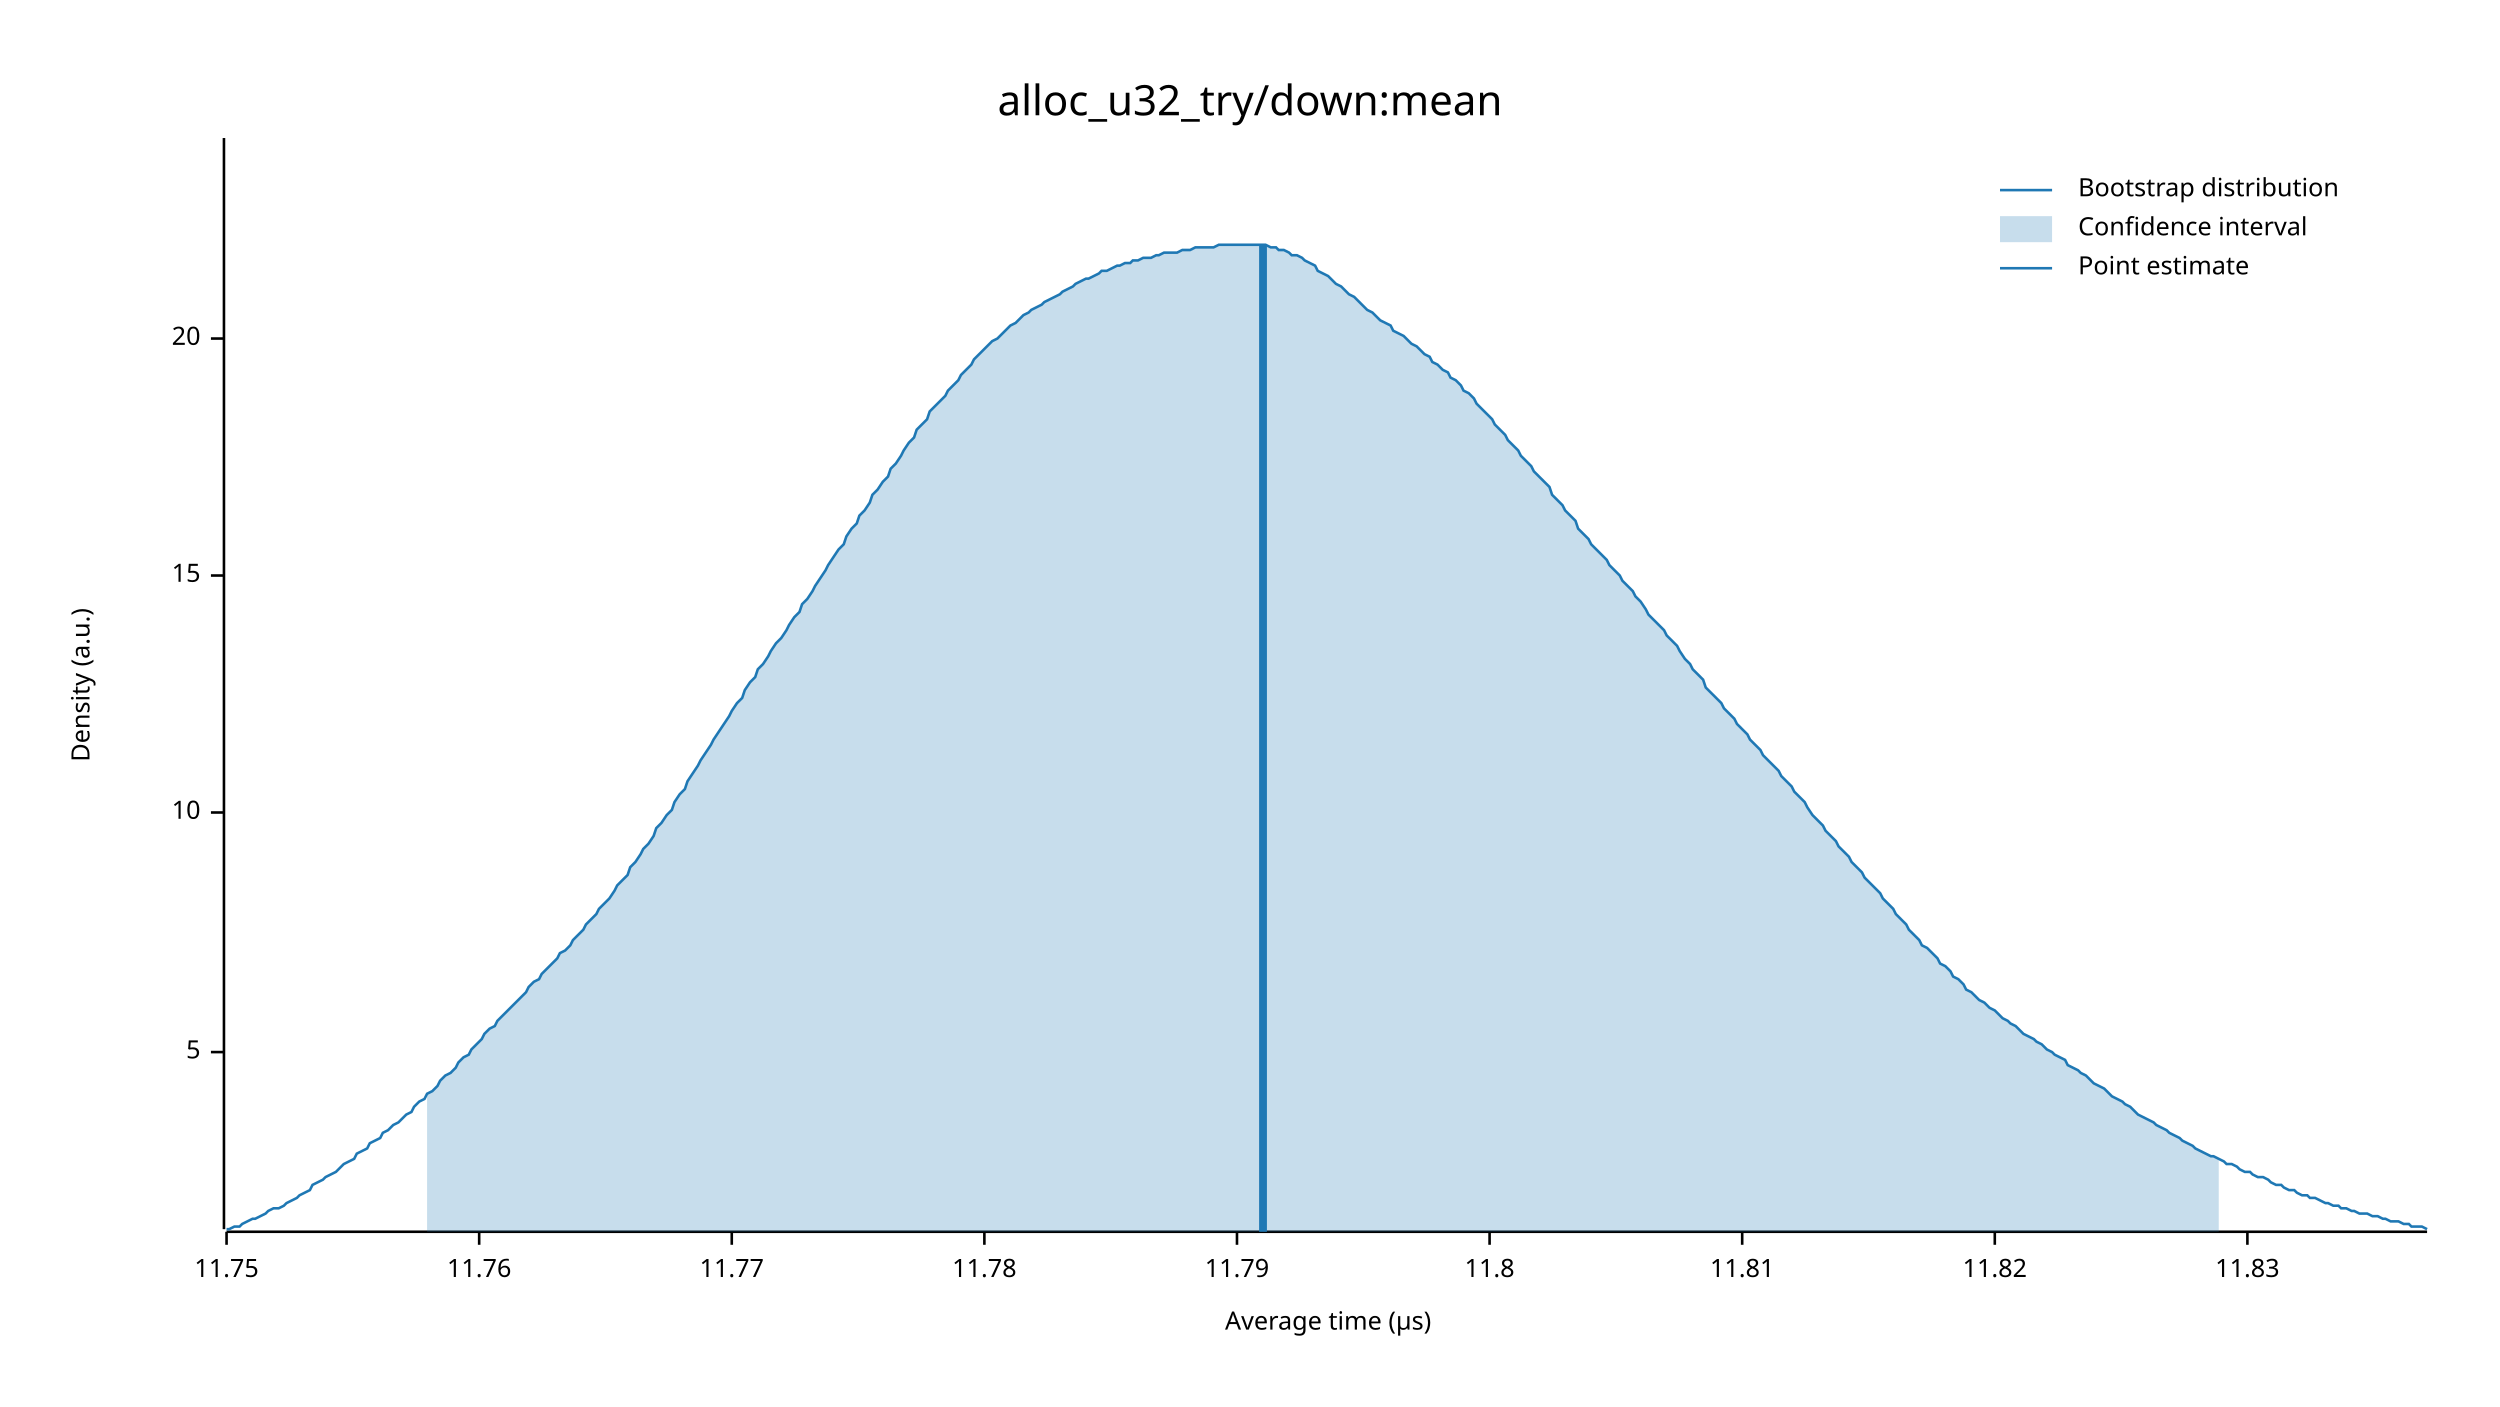
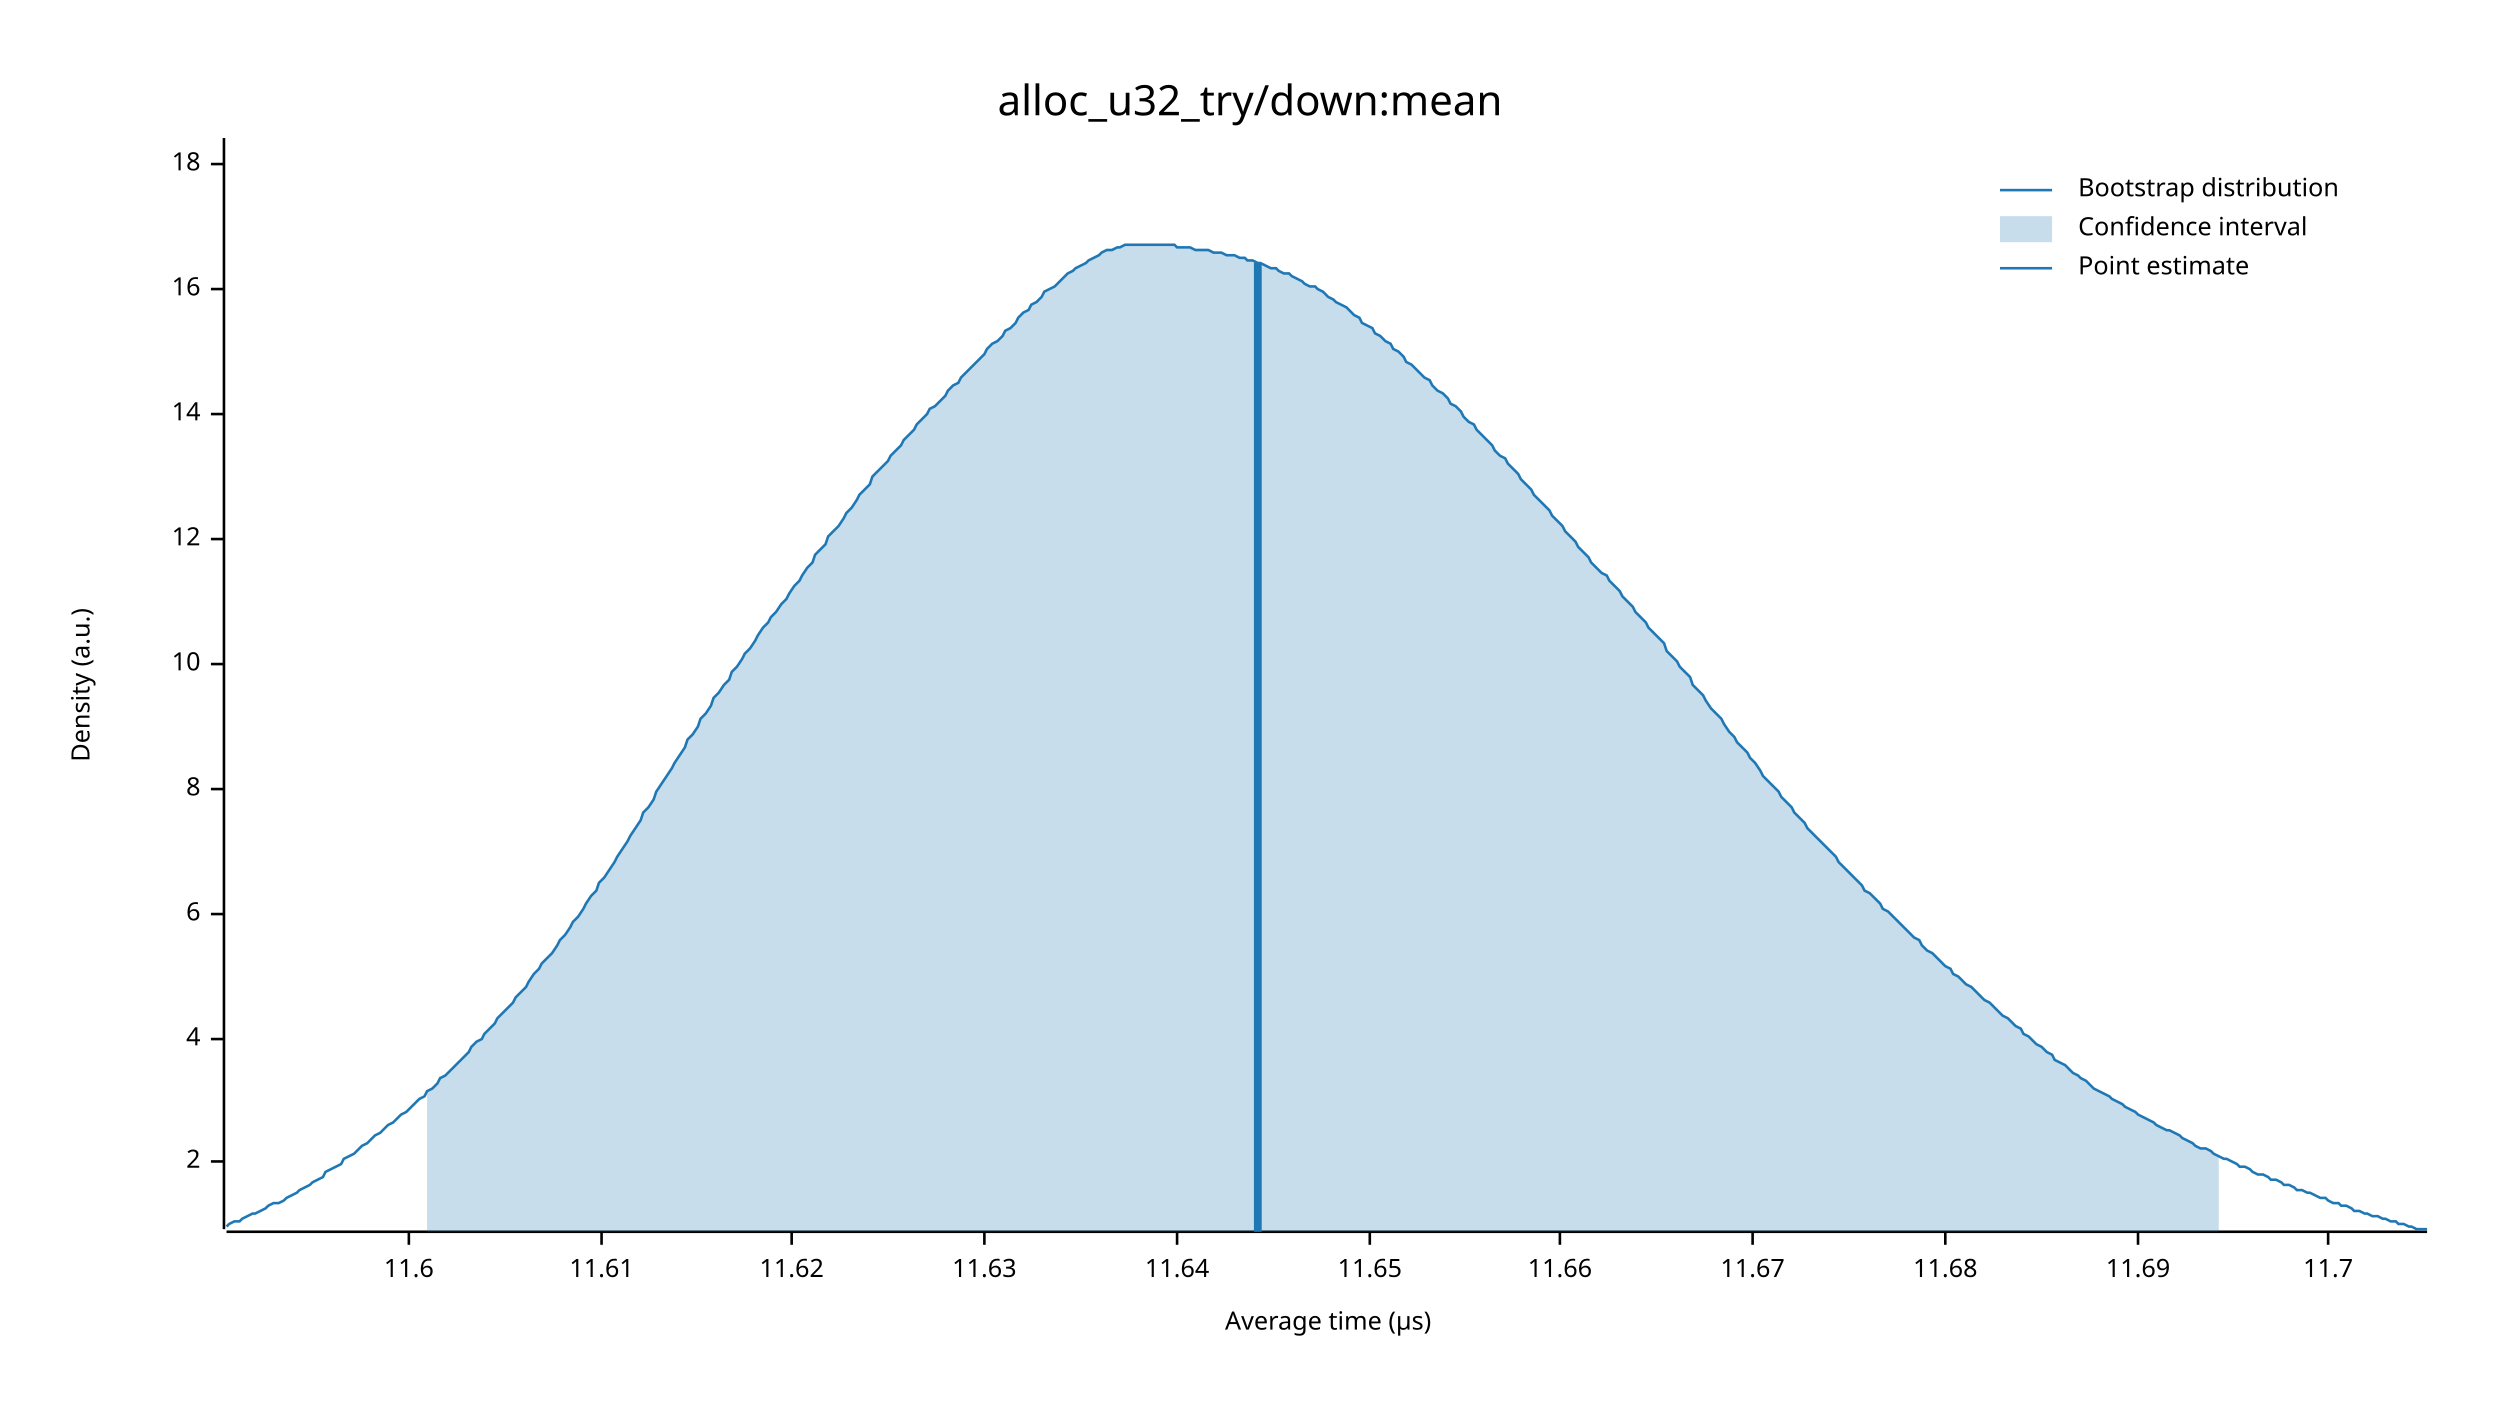
<svg xmlns="http://www.w3.org/2000/svg" width="960" height="540" viewBox="0 0 960 540">
  <text x="480" y="32" dy="0.76em" text-anchor="middle" font-family="sans-serif" font-size="16.129" opacity="1" fill="#000000">
alloc_u32_try/down:mean
</text>
  <text x="27" y="263" dy="0.76em" text-anchor="middle" font-family="sans-serif" font-size="9.677" opacity="1" fill="#000000" transform="rotate(270, 27, 263)">
Density (a.u.)
</text>
  <text x="510" y="513" dy="-0.5ex" text-anchor="middle" font-family="sans-serif" font-size="9.677" opacity="1" fill="#000000">
Average time (µs)
</text>
  <polyline fill="none" opacity="1" stroke="#000000" stroke-width="1" points="86,53 86,472 " />
-   <text x="77" y="404" dy="0.5ex" text-anchor="end" font-family="sans-serif" font-size="9.677" opacity="1" fill="#000000">
- 5
+   <text x="77" y="446" dy="0.5ex" text-anchor="end" font-family="sans-serif" font-size="9.677" opacity="1" fill="#000000">
+ 2
</text>
-   <polyline fill="none" opacity="1" stroke="#000000" stroke-width="1" points="81,404 86,404 " />
-   <text x="77" y="312" dy="0.5ex" text-anchor="end" font-family="sans-serif" font-size="9.677" opacity="1" fill="#000000">
+   <polyline fill="none" opacity="1" stroke="#000000" stroke-width="1" points="81,446 86,446 " />
+   <text x="77" y="399" dy="0.5ex" text-anchor="end" font-family="sans-serif" font-size="9.677" opacity="1" fill="#000000">
+ 4
+ </text>
+   <polyline fill="none" opacity="1" stroke="#000000" stroke-width="1" points="81,399 86,399 " />
+   <text x="77" y="351" dy="0.5ex" text-anchor="end" font-family="sans-serif" font-size="9.677" opacity="1" fill="#000000">
+ 6
+ </text>
+   <polyline fill="none" opacity="1" stroke="#000000" stroke-width="1" points="81,351 86,351 " />
+   <text x="77" y="303" dy="0.5ex" text-anchor="end" font-family="sans-serif" font-size="9.677" opacity="1" fill="#000000">
+ 8
+ </text>
+   <polyline fill="none" opacity="1" stroke="#000000" stroke-width="1" points="81,303 86,303 " />
+   <text x="77" y="255" dy="0.5ex" text-anchor="end" font-family="sans-serif" font-size="9.677" opacity="1" fill="#000000">
10
</text>
-   <polyline fill="none" opacity="1" stroke="#000000" stroke-width="1" points="81,312 86,312 " />
-   <text x="77" y="221" dy="0.5ex" text-anchor="end" font-family="sans-serif" font-size="9.677" opacity="1" fill="#000000">
- 15
+   <polyline fill="none" opacity="1" stroke="#000000" stroke-width="1" points="81,255 86,255 " />
+   <text x="77" y="207" dy="0.5ex" text-anchor="end" font-family="sans-serif" font-size="9.677" opacity="1" fill="#000000">
+ 12
</text>
-   <polyline fill="none" opacity="1" stroke="#000000" stroke-width="1" points="81,221 86,221 " />
-   <text x="77" y="130" dy="0.5ex" text-anchor="end" font-family="sans-serif" font-size="9.677" opacity="1" fill="#000000">
- 20
+   <polyline fill="none" opacity="1" stroke="#000000" stroke-width="1" points="81,207 86,207 " />
+   <text x="77" y="159" dy="0.5ex" text-anchor="end" font-family="sans-serif" font-size="9.677" opacity="1" fill="#000000">
+ 14
</text>
-   <polyline fill="none" opacity="1" stroke="#000000" stroke-width="1" points="81,130 86,130 " />
+   <polyline fill="none" opacity="1" stroke="#000000" stroke-width="1" points="81,159 86,159 " />
+   <text x="77" y="111" dy="0.5ex" text-anchor="end" font-family="sans-serif" font-size="9.677" opacity="1" fill="#000000">
+ 16
+ </text>
+   <polyline fill="none" opacity="1" stroke="#000000" stroke-width="1" points="81,111 86,111 " />
+   <text x="77" y="63" dy="0.5ex" text-anchor="end" font-family="sans-serif" font-size="9.677" opacity="1" fill="#000000">
+ 18
+ </text>
+   <polyline fill="none" opacity="1" stroke="#000000" stroke-width="1" points="81,63 86,63 " />
  <polyline fill="none" opacity="1" stroke="#000000" stroke-width="1" points="87,473 932,473 " />
-   <text x="87" y="483" dy="0.76em" text-anchor="middle" font-family="sans-serif" font-size="9.677" opacity="1" fill="#000000">
- 11.75
+   <text x="157" y="483" dy="0.76em" text-anchor="middle" font-family="sans-serif" font-size="9.677" opacity="1" fill="#000000">
+ 11.6
</text>
-   <polyline fill="none" opacity="1" stroke="#000000" stroke-width="1" points="87,473 87,478 " />
-   <text x="184" y="483" dy="0.76em" text-anchor="middle" font-family="sans-serif" font-size="9.677" opacity="1" fill="#000000">
- 11.76
+   <polyline fill="none" opacity="1" stroke="#000000" stroke-width="1" points="157,473 157,478 " />
+   <text x="231" y="483" dy="0.76em" text-anchor="middle" font-family="sans-serif" font-size="9.677" opacity="1" fill="#000000">
+ 11.61
</text>
-   <polyline fill="none" opacity="1" stroke="#000000" stroke-width="1" points="184,473 184,478 " />
-   <text x="281" y="483" dy="0.76em" text-anchor="middle" font-family="sans-serif" font-size="9.677" opacity="1" fill="#000000">
- 11.77
+   <polyline fill="none" opacity="1" stroke="#000000" stroke-width="1" points="231,473 231,478 " />
+   <text x="304" y="483" dy="0.76em" text-anchor="middle" font-family="sans-serif" font-size="9.677" opacity="1" fill="#000000">
+ 11.62
</text>
-   <polyline fill="none" opacity="1" stroke="#000000" stroke-width="1" points="281,473 281,478 " />
+   <polyline fill="none" opacity="1" stroke="#000000" stroke-width="1" points="304,473 304,478 " />
  <text x="378" y="483" dy="0.76em" text-anchor="middle" font-family="sans-serif" font-size="9.677" opacity="1" fill="#000000">
- 11.78
+ 11.63
</text>
  <polyline fill="none" opacity="1" stroke="#000000" stroke-width="1" points="378,473 378,478 " />
-   <text x="475" y="483" dy="0.76em" text-anchor="middle" font-family="sans-serif" font-size="9.677" opacity="1" fill="#000000">
- 11.79
+   <text x="452" y="483" dy="0.76em" text-anchor="middle" font-family="sans-serif" font-size="9.677" opacity="1" fill="#000000">
+ 11.64
</text>
-   <polyline fill="none" opacity="1" stroke="#000000" stroke-width="1" points="475,473 475,478 " />
-   <text x="572" y="483" dy="0.76em" text-anchor="middle" font-family="sans-serif" font-size="9.677" opacity="1" fill="#000000">
- 11.8
+   <polyline fill="none" opacity="1" stroke="#000000" stroke-width="1" points="452,473 452,478 " />
+   <text x="526" y="483" dy="0.76em" text-anchor="middle" font-family="sans-serif" font-size="9.677" opacity="1" fill="#000000">
+ 11.65
</text>
-   <polyline fill="none" opacity="1" stroke="#000000" stroke-width="1" points="572,473 572,478 " />
-   <text x="669" y="483" dy="0.76em" text-anchor="middle" font-family="sans-serif" font-size="9.677" opacity="1" fill="#000000">
- 11.81
+   <polyline fill="none" opacity="1" stroke="#000000" stroke-width="1" points="526,473 526,478 " />
+   <text x="599" y="483" dy="0.76em" text-anchor="middle" font-family="sans-serif" font-size="9.677" opacity="1" fill="#000000">
+ 11.66
</text>
-   <polyline fill="none" opacity="1" stroke="#000000" stroke-width="1" points="669,473 669,478 " />
-   <text x="766" y="483" dy="0.76em" text-anchor="middle" font-family="sans-serif" font-size="9.677" opacity="1" fill="#000000">
- 11.82
+   <polyline fill="none" opacity="1" stroke="#000000" stroke-width="1" points="599,473 599,478 " />
+   <text x="673" y="483" dy="0.76em" text-anchor="middle" font-family="sans-serif" font-size="9.677" opacity="1" fill="#000000">
+ 11.67
</text>
-   <polyline fill="none" opacity="1" stroke="#000000" stroke-width="1" points="766,473 766,478 " />
-   <text x="863" y="483" dy="0.76em" text-anchor="middle" font-family="sans-serif" font-size="9.677" opacity="1" fill="#000000">
- 11.83
+   <polyline fill="none" opacity="1" stroke="#000000" stroke-width="1" points="673,473 673,478 " />
+   <text x="747" y="483" dy="0.76em" text-anchor="middle" font-family="sans-serif" font-size="9.677" opacity="1" fill="#000000">
+ 11.68
</text>
-   <polyline fill="none" opacity="1" stroke="#000000" stroke-width="1" points="863,473 863,478 " />
-   <polyline fill="none" opacity="1" stroke="#1F78B4" stroke-width="1" points="87,472 88,472 90,471 92,471 93,470 95,469 97,468 98,468 100,467 102,466 103,465 105,464 107,464 109,463 110,462 112,461 114,460 115,459 117,458 119,457 120,455 122,454 124,453 125,452 127,451 129,450 131,448 132,447 134,446 136,445 137,443 139,442 141,441 142,439 144,438 146,437 147,435 149,434 151,432 153,431 154,430 156,428 158,427 159,425 161,423 163,422 164,420 166,419 168,417 169,415 171,413 173,412 175,410 176,408 178,406 180,405 181,403 183,401 185,399 186,397 188,395 190,394 191,392 193,390 195,388 197,386 198,385 200,383 202,381 203,379 205,377 207,376 208,374 210,372 212,370 214,368 215,366 217,365 219,363 220,361 222,359 224,357 225,355 227,353 229,351 230,349 232,347 234,345 236,342 237,340 239,338 241,336 242,333 244,331 246,328 247,326 249,324 251,321 252,318 254,316 256,313 258,311 259,308 261,305 263,303 264,300 266,297 268,294 269,292 271,289 273,286 274,284 276,281 278,278 280,275 281,273 283,270 285,268 286,265 288,262 290,260 291,257 293,255 295,252 296,250 298,247 300,245 302,242 303,240 305,237 307,235 308,232 310,230 312,227 313,225 315,222 317,219 318,217 320,214 322,211 324,209 325,206 327,203 329,201 330,198 332,196 334,193 335,190 337,188 339,185 341,183 342,180 344,178 346,175 347,173 349,170 351,168 352,165 354,163 356,161 357,158 359,156 361,154 363,152 364,150 366,148 368,146 369,144 371,142 373,140 374,138 376,136 378,134 379,133 381,131 383,130 385,128 386,127 388,125 390,124 391,123 393,121 395,120 396,119 398,118 400,117 401,116 403,115 405,114 407,113 408,112 410,111 412,110 413,109 415,108 417,107 418,107 420,106 422,105 423,104 425,104 427,103 429,102 430,102 432,101 434,101 435,100 437,100 439,99 440,99 442,99 444,98 445,98 447,97 449,97 451,97 452,97 454,96 456,96 457,96 459,95 461,95 462,95 464,95 466,95 468,94 469,94 471,94 473,94 474,94 476,94 478,94 479,94 481,94 483,94 484,94 486,94 488,95 490,95 491,96 493,96 495,97 496,98 498,98 500,99 501,100 503,101 505,102 506,104 508,105 510,106 512,108 513,109 515,110 517,112 518,113 520,114 522,116 523,117 525,119 527,120 528,121 530,123 532,124 534,125 535,127 537,128 539,129 540,130 542,132 544,133 545,134 547,136 549,137 550,139 552,140 554,142 556,143 557,145 559,146 561,148 562,150 564,151 566,153 567,155 569,157 571,159 573,161 574,163 576,165 578,167 579,169 581,171 583,173 584,175 586,177 588,179 589,181 591,183 593,185 595,187 596,190 598,192 600,194 601,196 603,198 605,200 606,203 608,205 610,207 611,209 613,211 615,213 617,215 618,217 620,219 622,221 623,223 625,225 627,227 628,229 630,231 632,234 633,236 635,238 637,240 639,242 640,244 642,246 644,248 645,250 647,253 649,255 650,257 652,259 654,261 655,264 657,266 659,268 661,270 662,272 664,274 666,276 667,278 669,280 671,282 672,284 674,286 676,288 677,290 679,292 681,294 683,296 684,298 686,300 688,302 689,304 691,306 693,308 694,310 696,313 698,315 700,317 701,319 703,321 705,323 706,325 708,327 710,329 711,331 713,333 715,335 716,337 718,339 720,341 722,343 723,345 725,347 727,349 728,351 730,353 732,355 733,357 735,359 737,361 738,363 740,364 742,366 744,368 745,370 747,371 749,373 750,375 752,376 754,378 755,380 757,381 759,383 760,384 762,385 764,387 766,388 767,389 769,391 771,392 772,393 774,394 776,396 777,397 779,398 781,399 782,400 784,401 786,403 788,404 789,405 791,406 793,407 794,409 796,410 798,411 799,412 801,413 803,415 804,416 806,417 808,418 810,420 811,421 813,422 815,423 816,424 818,425 820,427 821,428 823,429 825,430 827,431 828,432 830,433 832,434 833,435 835,436 837,437 838,438 840,439 842,440 843,441 845,442 847,443 849,444 850,444 852,445 854,446 855,447 857,447 859,448 860,449 862,450 864,450 865,451 867,452 869,452 871,453 872,454 874,455 876,455 877,456 879,457 881,457 882,458 884,459 886,459 887,460 889,460 891,461 893,462 894,462 896,463 898,463 899,464 901,464 903,465 904,465 906,466 908,466 909,466 911,467 913,467 915,468 916,468 918,469 920,469 921,469 923,470 925,470 926,471 928,471 930,471 932,472 " />
-   <polygon opacity="0.25" fill="#1F78B4" points="164,420 166,419 168,417 169,415 171,413 173,412 175,410 176,408 178,406 180,405 181,403 183,401 185,399 186,397 188,395 190,394 191,392 193,390 195,388 197,386 198,385 200,383 202,381 203,379 205,377 207,376 208,374 210,372 212,370 214,368 215,366 217,365 219,363 220,361 222,359 224,357 225,355 227,353 229,351 230,349 232,347 234,345 236,342 237,340 239,338 241,336 242,333 244,331 246,328 247,326 249,324 251,321 252,318 254,316 256,313 258,311 259,308 261,305 263,303 264,300 266,297 268,294 269,292 271,289 273,286 274,284 276,281 278,278 280,275 281,273 283,270 285,268 286,265 288,262 290,260 291,257 293,255 295,252 296,250 298,247 300,245 302,242 303,240 305,237 307,235 308,232 310,230 312,227 313,225 315,222 317,219 318,217 320,214 322,211 324,209 325,206 327,203 329,201 330,198 332,196 334,193 335,190 337,188 339,185 341,183 342,180 344,178 346,175 347,173 349,170 351,168 352,165 354,163 356,161 357,158 359,156 361,154 363,152 364,150 366,148 368,146 369,144 371,142 373,140 374,138 376,136 378,134 379,133 381,131 383,130 385,128 386,127 388,125 390,124 391,123 393,121 395,120 396,119 398,118 400,117 401,116 403,115 405,114 407,113 408,112 410,111 412,110 413,109 415,108 417,107 418,107 420,106 422,105 423,104 425,104 427,103 429,102 430,102 432,101 434,101 435,100 437,100 439,99 440,99 442,99 444,98 445,98 447,97 449,97 451,97 452,97 454,96 456,96 457,96 459,95 461,95 462,95 464,95 466,95 468,94 469,94 471,94 473,94 474,94 476,94 478,94 479,94 481,94 483,94 484,94 486,94 488,95 490,95 491,96 493,96 495,97 496,98 498,98 500,99 501,100 503,101 505,102 506,104 508,105 510,106 512,108 513,109 515,110 517,112 518,113 520,114 522,116 523,117 525,119 527,120 528,121 530,123 532,124 534,125 535,127 537,128 539,129 540,130 542,132 544,133 545,134 547,136 549,137 550,139 552,140 554,142 556,143 557,145 559,146 561,148 562,150 564,151 566,153 567,155 569,157 571,159 573,161 574,163 576,165 578,167 579,169 581,171 583,173 584,175 586,177 588,179 589,181 591,183 593,185 595,187 596,190 598,192 600,194 601,196 603,198 605,200 606,203 608,205 610,207 611,209 613,211 615,213 617,215 618,217 620,219 622,221 623,223 625,225 627,227 628,229 630,231 632,234 633,236 635,238 637,240 639,242 640,244 642,246 644,248 645,250 647,253 649,255 650,257 652,259 654,261 655,264 657,266 659,268 661,270 662,272 664,274 666,276 667,278 669,280 671,282 672,284 674,286 676,288 677,290 679,292 681,294 683,296 684,298 686,300 688,302 689,304 691,306 693,308 694,310 696,313 698,315 700,317 701,319 703,321 705,323 706,325 708,327 710,329 711,331 713,333 715,335 716,337 718,339 720,341 722,343 723,345 725,347 727,349 728,351 730,353 732,355 733,357 735,359 737,361 738,363 740,364 742,366 744,368 745,370 747,371 749,373 750,375 752,376 754,378 755,380 757,381 759,383 760,384 762,385 764,387 766,388 767,389 769,391 771,392 772,393 774,394 776,396 777,397 779,398 781,399 782,400 784,401 786,403 788,404 789,405 791,406 793,407 794,409 796,410 798,411 799,412 801,413 803,415 804,416 806,417 808,418 810,420 811,421 813,422 815,423 816,424 818,425 820,427 821,428 823,429 825,430 827,431 828,432 830,433 832,434 833,435 835,436 837,437 838,438 840,439 842,440 843,441 845,442 847,443 849,444 850,444 852,445 852,473 164,473 " />
-   <polyline fill="none" opacity="1" stroke="#1F78B4" stroke-width="3" points="485,473 485,94 " />
+   <polyline fill="none" opacity="1" stroke="#000000" stroke-width="1" points="747,473 747,478 " />
+   <text x="821" y="483" dy="0.76em" text-anchor="middle" font-family="sans-serif" font-size="9.677" opacity="1" fill="#000000">
+ 11.69
+ </text>
+   <polyline fill="none" opacity="1" stroke="#000000" stroke-width="1" points="821,473 821,478 " />
+   <text x="894" y="483" dy="0.76em" text-anchor="middle" font-family="sans-serif" font-size="9.677" opacity="1" fill="#000000">
+ 11.7
+ </text>
+   <polyline fill="none" opacity="1" stroke="#000000" stroke-width="1" points="894,473 894,478 " />
+   <polyline fill="none" opacity="1" stroke="#1F78B4" stroke-width="1" points="87,471 88,470 90,469 92,469 93,468 95,467 97,466 98,466 100,465 102,464 103,463 105,462 107,462 109,461 110,460 112,459 114,458 115,457 117,456 119,455 120,454 122,453 124,452 125,450 127,449 129,448 131,447 132,445 134,444 136,443 137,442 139,440 141,439 142,438 144,436 146,435 147,434 149,432 151,431 153,429 154,428 156,427 158,425 159,424 161,422 163,421 164,419 166,418 168,416 169,414 171,413 173,411 175,409 176,408 178,406 180,404 181,402 183,400 185,399 186,397 188,395 190,393 191,391 193,389 195,387 197,385 198,383 200,381 202,379 203,377 205,374 207,372 208,370 210,368 212,366 214,363 215,361 217,359 219,356 220,354 222,352 224,349 225,347 227,344 229,342 230,339 232,337 234,334 236,331 237,329 239,326 241,323 242,321 244,318 246,315 247,312 249,310 251,307 252,304 254,301 256,298 258,295 259,293 261,290 263,287 264,284 266,282 268,279 269,276 271,274 273,271 274,268 276,266 278,263 280,261 281,258 283,256 285,253 286,251 288,249 290,246 291,244 293,241 295,239 296,237 298,235 300,232 302,230 303,228 305,225 307,223 308,221 310,218 312,216 313,213 315,211 317,209 318,206 320,204 322,202 324,199 325,197 327,195 329,192 330,190 332,188 334,186 335,183 337,181 339,179 341,177 342,175 344,173 346,171 347,169 349,167 351,165 352,163 354,161 356,159 357,157 359,156 361,154 363,152 364,150 366,148 368,147 369,145 371,143 373,141 374,140 376,138 378,136 379,134 381,132 383,131 385,129 386,127 388,126 390,124 391,122 393,120 395,119 396,117 398,116 400,114 401,112 403,111 405,110 407,108 408,107 410,105 412,104 413,103 415,102 417,101 418,100 420,99 422,98 423,97 425,96 427,96 429,95 430,95 432,94 434,94 435,94 437,94 439,94 440,94 442,94 444,94 445,94 447,94 449,94 451,94 452,95 454,95 456,95 457,95 459,96 461,96 462,96 464,96 466,97 468,97 469,97 471,98 473,98 474,98 476,99 478,99 479,100 481,100 483,101 484,101 486,102 488,103 490,103 491,104 493,105 495,105 496,106 498,107 500,108 501,109 503,110 505,110 506,111 508,112 510,114 512,115 513,116 515,117 517,118 518,119 520,121 522,122 523,124 525,125 527,126 528,128 530,129 532,131 534,132 535,134 537,135 539,137 540,139 542,140 544,142 545,143 547,145 549,146 550,148 552,150 554,151 556,153 557,155 559,156 561,158 562,160 564,162 566,163 567,165 569,167 571,169 573,171 574,173 576,175 578,176 579,178 581,180 583,182 584,184 586,186 588,188 589,190 591,192 593,194 595,196 596,198 598,200 600,202 601,204 603,206 605,208 606,210 608,212 610,214 611,216 613,218 615,220 617,221 618,223 620,225 622,227 623,229 625,231 627,233 628,235 630,237 632,239 633,241 635,243 637,245 639,247 640,250 642,252 644,254 645,256 647,258 649,260 650,263 652,265 654,267 655,269 657,272 659,274 661,276 662,278 664,281 666,283 667,285 669,287 671,289 672,291 674,293 676,296 677,298 679,300 681,302 683,304 684,306 686,308 688,310 689,312 691,314 693,316 694,318 696,320 698,322 700,324 701,325 703,327 705,329 706,331 708,333 710,335 711,336 713,338 715,340 716,342 718,343 720,345 722,347 723,349 725,350 727,352 728,353 730,355 732,357 733,358 735,360 737,361 738,363 740,365 742,366 744,368 745,369 747,371 749,372 750,374 752,375 754,377 755,378 757,379 759,381 760,382 762,384 764,385 766,387 767,388 769,390 771,391 772,392 774,394 776,395 777,397 779,398 781,400 782,401 784,402 786,404 788,405 789,407 791,408 793,409 794,410 796,412 798,413 799,414 801,415 803,417 804,418 806,419 808,420 810,421 811,422 813,423 815,424 816,425 818,426 820,427 821,428 823,429 825,430 827,431 828,432 830,433 832,434 833,434 835,435 837,436 838,437 840,438 842,439 843,440 845,441 847,441 849,442 850,443 852,444 854,445 855,445 857,446 859,447 860,448 862,448 864,449 865,450 867,451 869,451 871,452 872,453 874,453 876,454 877,455 879,455 881,456 882,457 884,457 886,458 887,458 889,459 891,460 893,460 894,461 896,462 898,462 899,463 901,463 903,464 904,465 906,465 908,466 909,466 911,467 913,467 915,468 916,468 918,469 920,469 921,470 923,470 925,471 926,471 928,472 930,472 932,472 " />
+   <polygon opacity="0.25" fill="#1F78B4" points="164,419 166,418 168,416 169,414 171,413 173,411 175,409 176,408 178,406 180,404 181,402 183,400 185,399 186,397 188,395 190,393 191,391 193,389 195,387 197,385 198,383 200,381 202,379 203,377 205,374 207,372 208,370 210,368 212,366 214,363 215,361 217,359 219,356 220,354 222,352 224,349 225,347 227,344 229,342 230,339 232,337 234,334 236,331 237,329 239,326 241,323 242,321 244,318 246,315 247,312 249,310 251,307 252,304 254,301 256,298 258,295 259,293 261,290 263,287 264,284 266,282 268,279 269,276 271,274 273,271 274,268 276,266 278,263 280,261 281,258 283,256 285,253 286,251 288,249 290,246 291,244 293,241 295,239 296,237 298,235 300,232 302,230 303,228 305,225 307,223 308,221 310,218 312,216 313,213 315,211 317,209 318,206 320,204 322,202 324,199 325,197 327,195 329,192 330,190 332,188 334,186 335,183 337,181 339,179 341,177 342,175 344,173 346,171 347,169 349,167 351,165 352,163 354,161 356,159 357,157 359,156 361,154 363,152 364,150 366,148 368,147 369,145 371,143 373,141 374,140 376,138 378,136 379,134 381,132 383,131 385,129 386,127 388,126 390,124 391,122 393,120 395,119 396,117 398,116 400,114 401,112 403,111 405,110 407,108 408,107 410,105 412,104 413,103 415,102 417,101 418,100 420,99 422,98 423,97 425,96 427,96 429,95 430,95 432,94 434,94 435,94 437,94 439,94 440,94 442,94 444,94 445,94 447,94 449,94 451,94 452,95 454,95 456,95 457,95 459,96 461,96 462,96 464,96 466,97 468,97 469,97 471,98 473,98 474,98 476,99 478,99 479,100 481,100 483,101 484,101 486,102 488,103 490,103 491,104 493,105 495,105 496,106 498,107 500,108 501,109 503,110 505,110 506,111 508,112 510,114 512,115 513,116 515,117 517,118 518,119 520,121 522,122 523,124 525,125 527,126 528,128 530,129 532,131 534,132 535,134 537,135 539,137 540,139 542,140 544,142 545,143 547,145 549,146 550,148 552,150 554,151 556,153 557,155 559,156 561,158 562,160 564,162 566,163 567,165 569,167 571,169 573,171 574,173 576,175 578,176 579,178 581,180 583,182 584,184 586,186 588,188 589,190 591,192 593,194 595,196 596,198 598,200 600,202 601,204 603,206 605,208 606,210 608,212 610,214 611,216 613,218 615,220 617,221 618,223 620,225 622,227 623,229 625,231 627,233 628,235 630,237 632,239 633,241 635,243 637,245 639,247 640,250 642,252 644,254 645,256 647,258 649,260 650,263 652,265 654,267 655,269 657,272 659,274 661,276 662,278 664,281 666,283 667,285 669,287 671,289 672,291 674,293 676,296 677,298 679,300 681,302 683,304 684,306 686,308 688,310 689,312 691,314 693,316 694,318 696,320 698,322 700,324 701,325 703,327 705,329 706,331 708,333 710,335 711,336 713,338 715,340 716,342 718,343 720,345 722,347 723,349 725,350 727,352 728,353 730,355 732,357 733,358 735,360 737,361 738,363 740,365 742,366 744,368 745,369 747,371 749,372 750,374 752,375 754,377 755,378 757,379 759,381 760,382 762,384 764,385 766,387 767,388 769,390 771,391 772,392 774,394 776,395 777,397 779,398 781,400 782,401 784,402 786,404 788,405 789,407 791,408 793,409 794,410 796,412 798,413 799,414 801,415 803,417 804,418 806,419 808,420 810,421 811,422 813,423 815,424 816,425 818,426 820,427 821,428 823,429 825,430 827,431 828,432 830,433 832,434 833,434 835,435 837,436 838,437 840,438 842,439 843,440 845,441 847,441 849,442 850,443 852,444 852,473 164,473 " />
+   <polyline fill="none" opacity="1" stroke="#1F78B4" stroke-width="3" points="483,473 483,101 " />
  <text x="798" y="68" dy="0.76em" text-anchor="start" font-family="sans-serif" font-size="9.677" opacity="1" fill="#000000">
Bootstrap distribution
</text>
  <text x="798" y="83" dy="0.76em" text-anchor="start" font-family="sans-serif" font-size="9.677" opacity="1" fill="#000000">
Confidence interval
</text>
  <text x="798" y="98" dy="0.76em" text-anchor="start" font-family="sans-serif" font-size="9.677" opacity="1" fill="#000000">
Point estimate
</text>
  <polyline fill="none" opacity="1" stroke="#1F78B4" stroke-width="1" points="768,73 788,73 " />
  <rect x="768" y="83" width="20" height="10" opacity="0.25" fill="#1F78B4" stroke="none" />
  <polyline fill="none" opacity="1" stroke="#1F78B4" stroke-width="1" points="768,103 788,103 " />
</svg>
